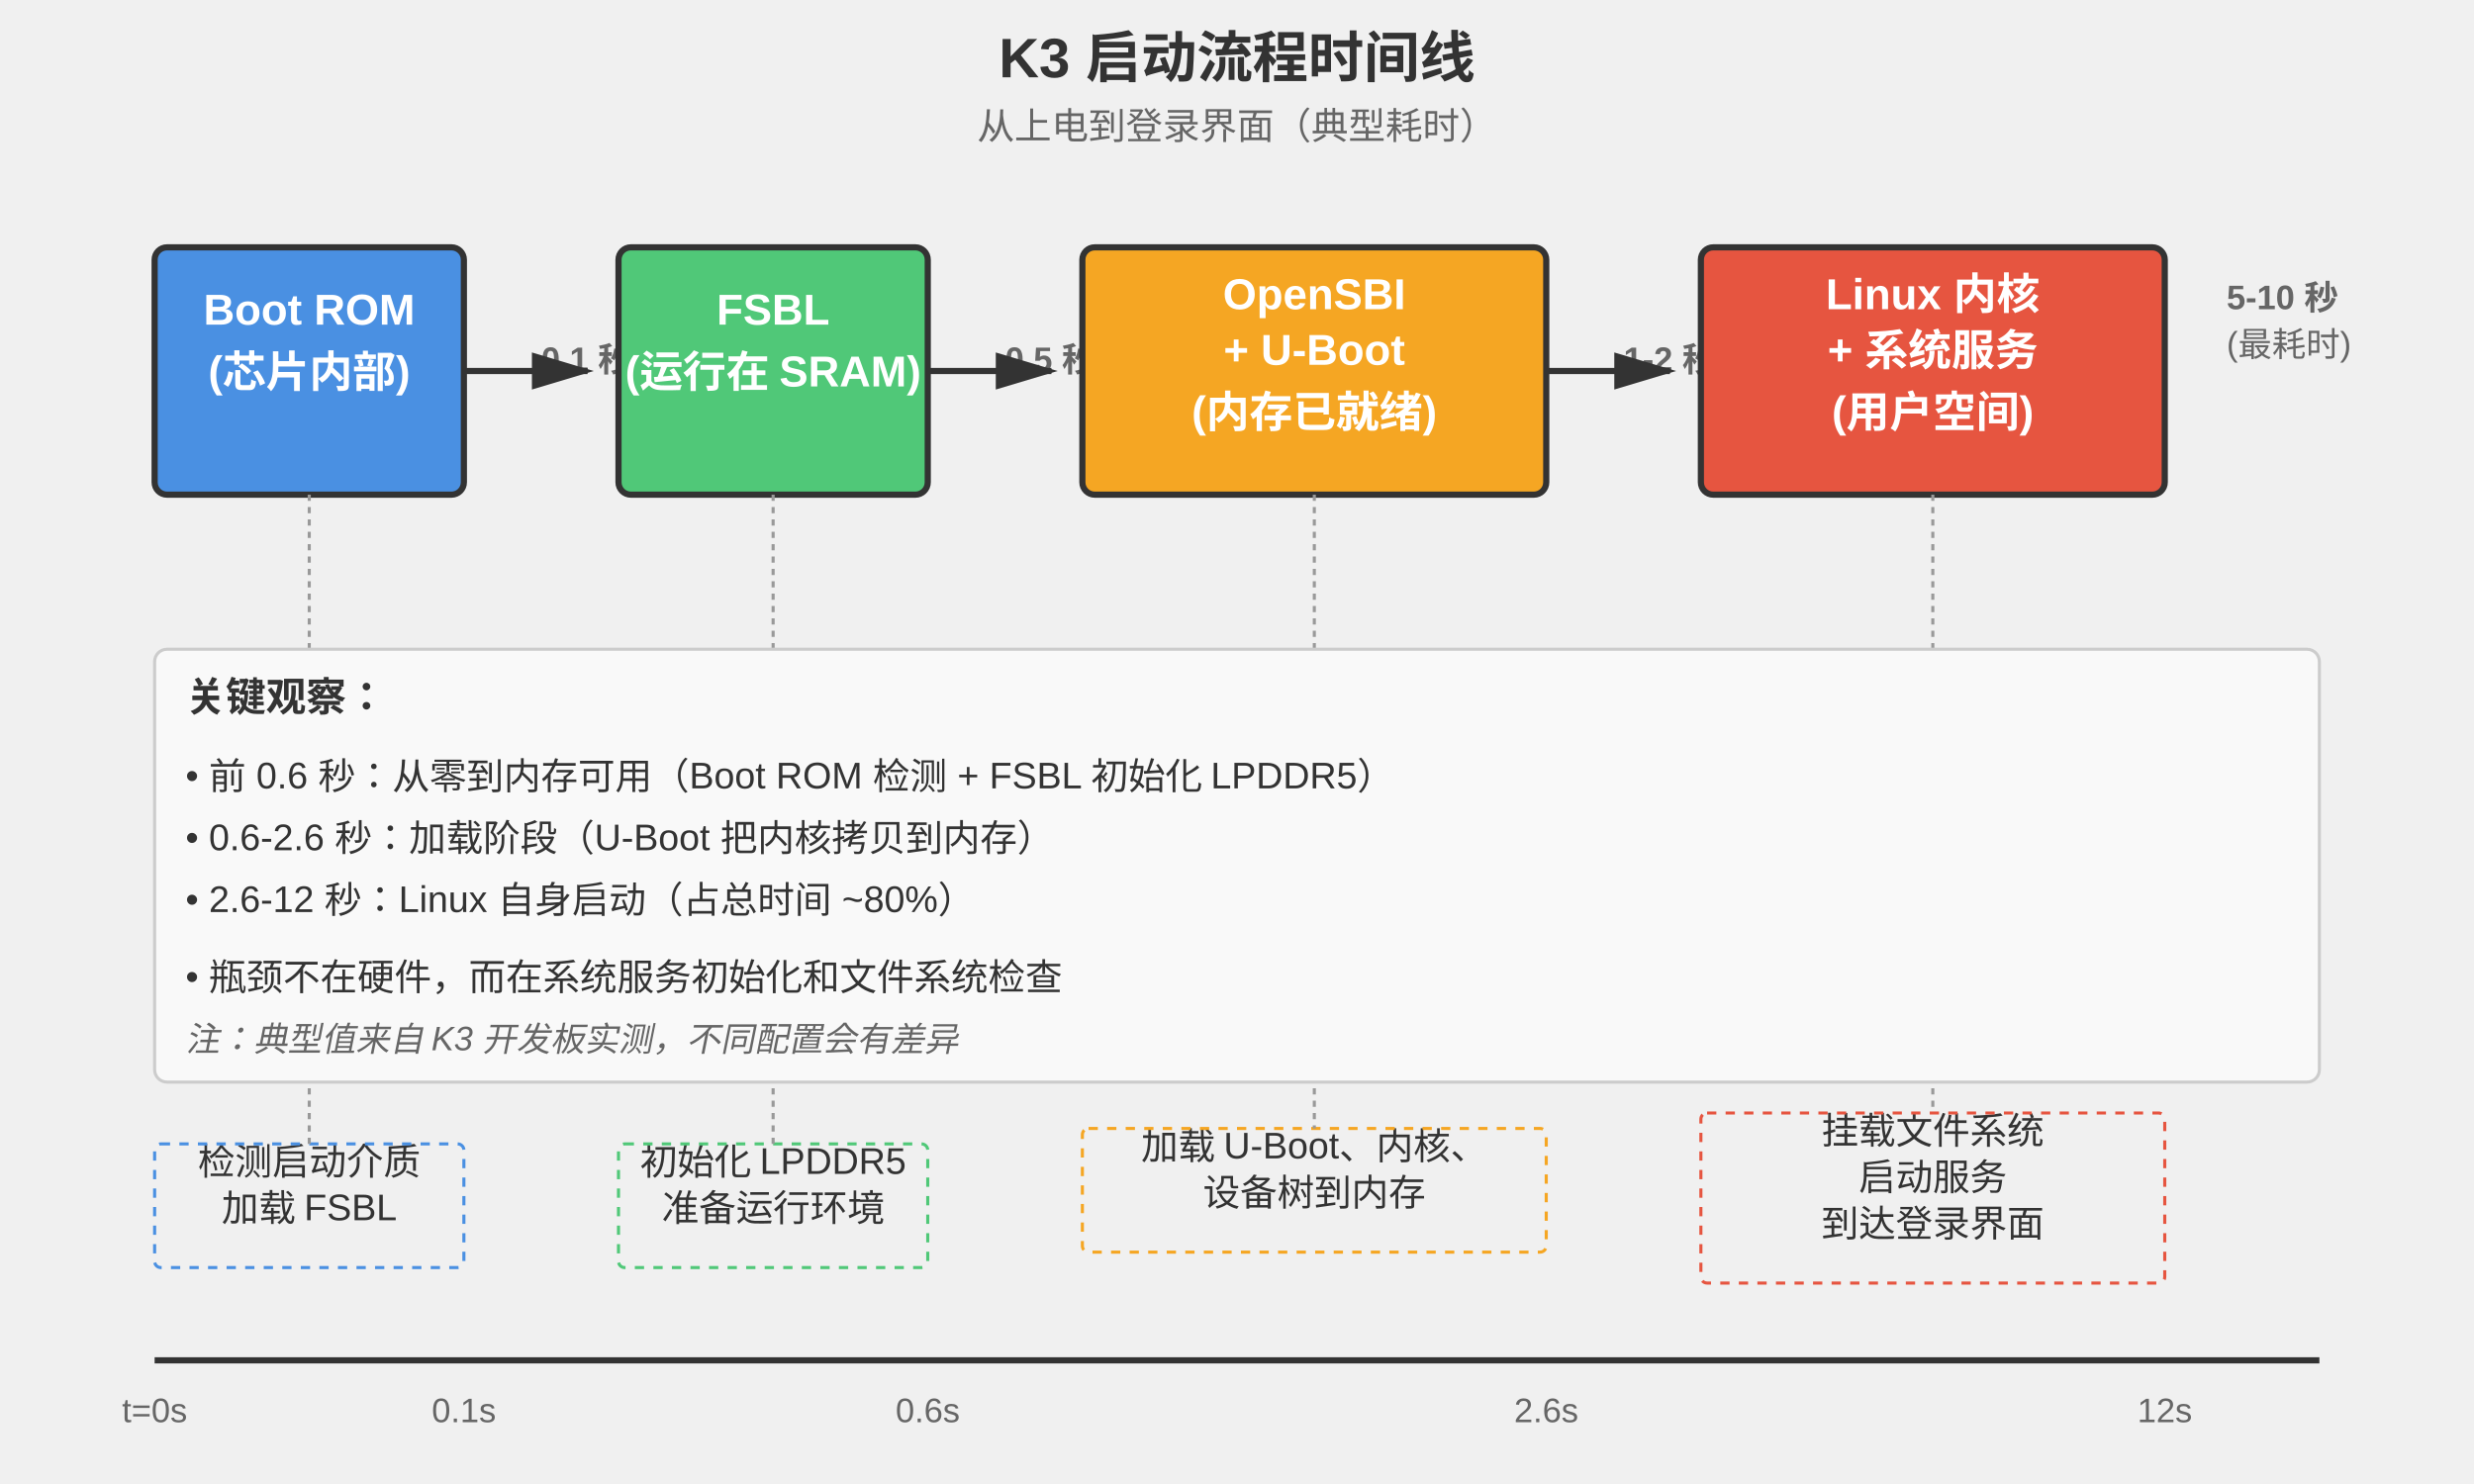
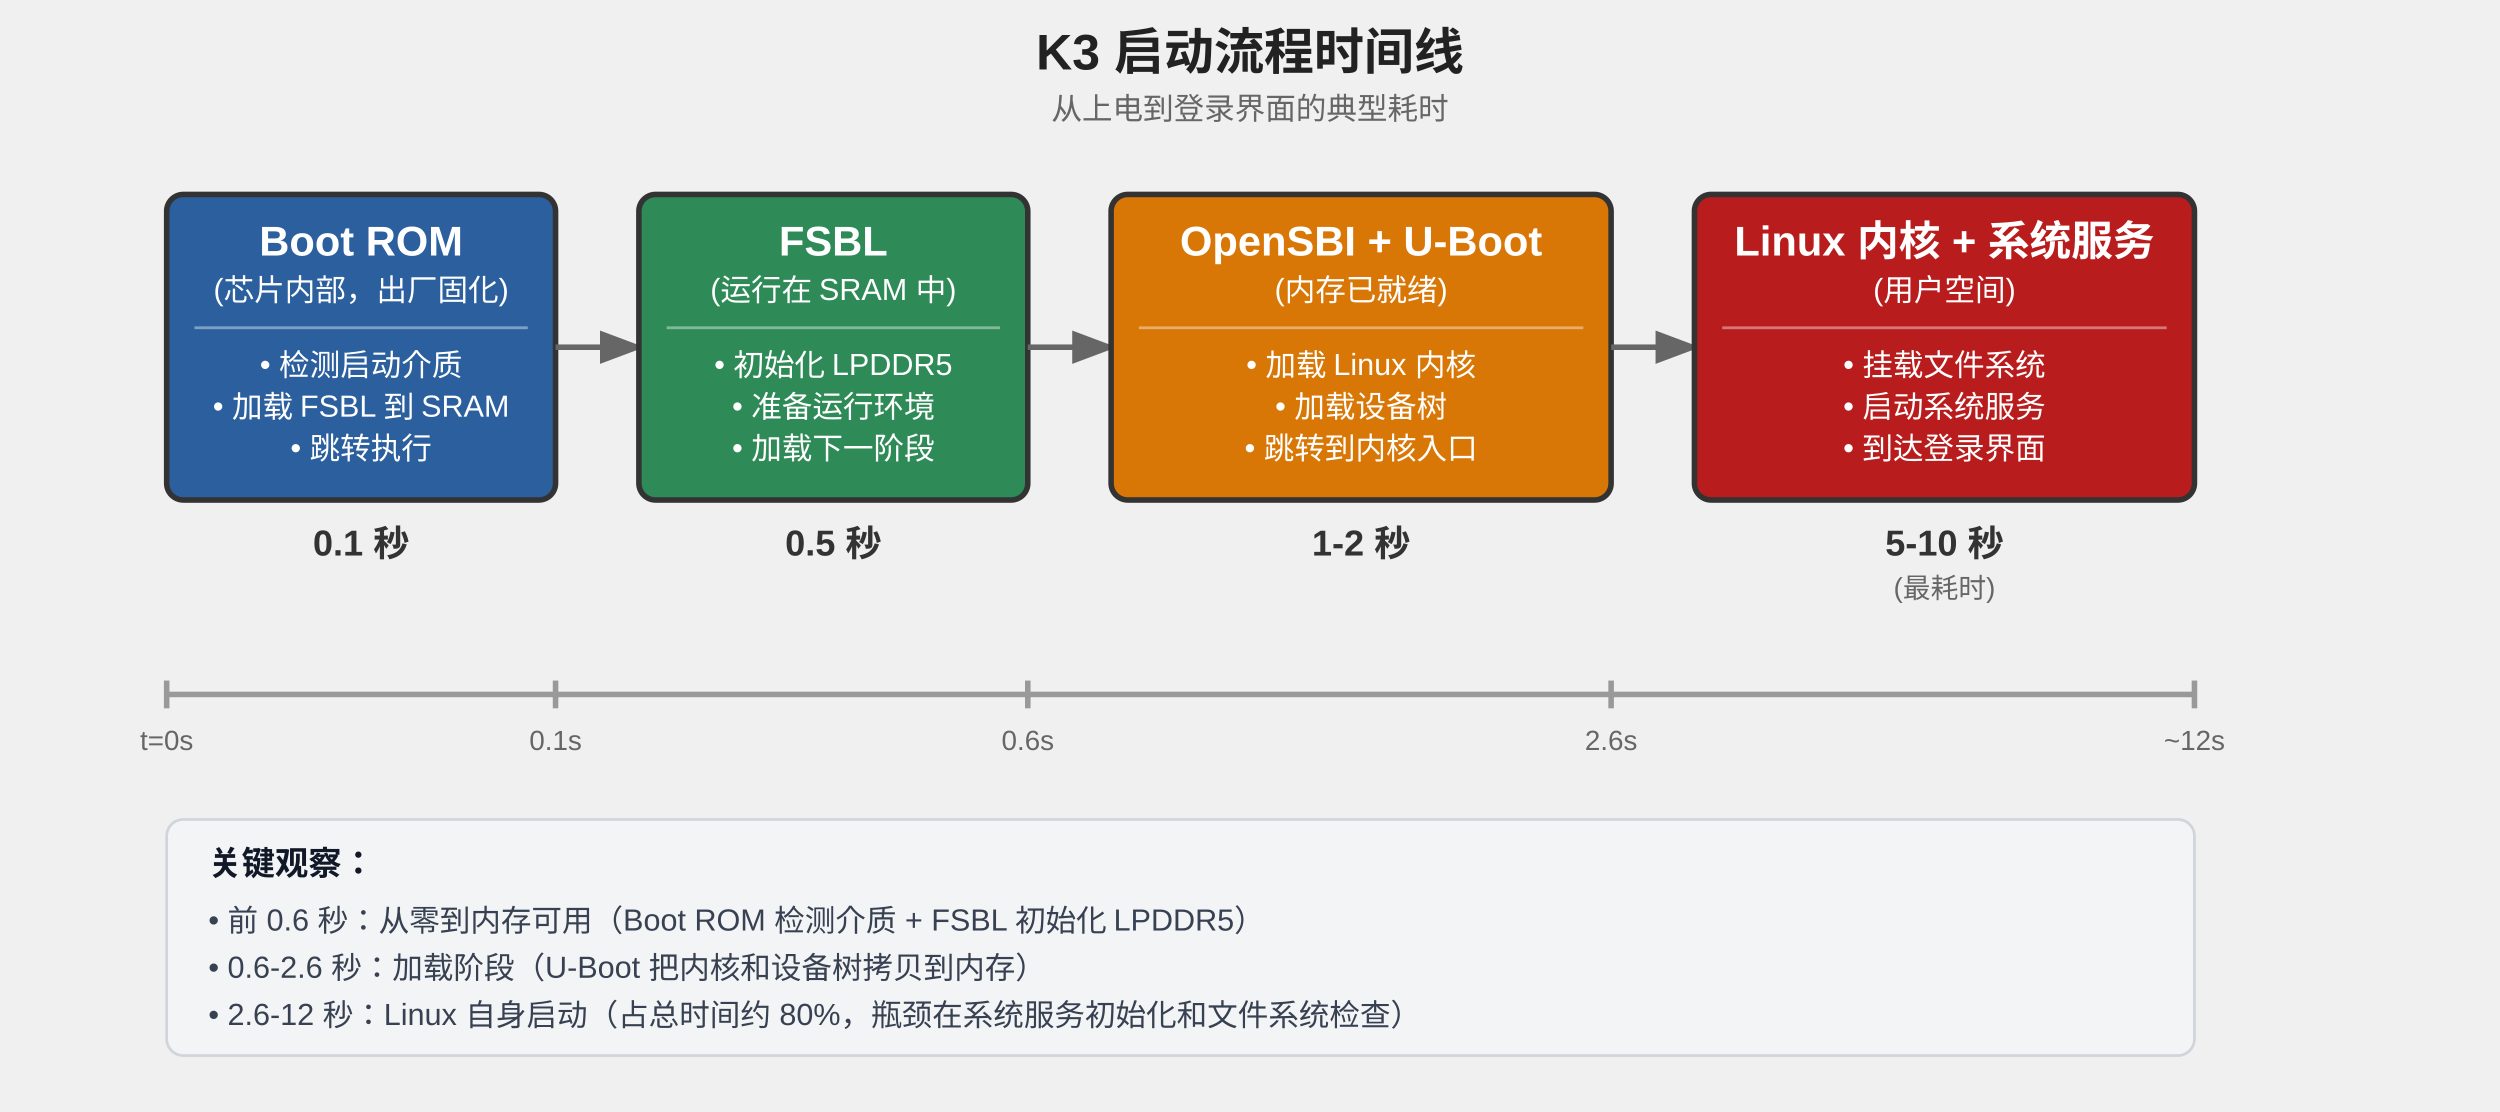
- <svg xmlns="http://www.w3.org/2000/svg" viewBox="0 0 800 480" font-family="Arial, sans-serif">
+ <svg xmlns="http://www.w3.org/2000/svg" viewBox="0 0 900 400" font-family="Arial, sans-serif">
  <defs>
    <style>
      .stage-box { stroke: #333; stroke-width: 2; }
-       .stage-text { fill: #fff; font-size: 14px; font-weight: bold; }
-       .task-text { font-size: 12px; fill: #333; }
-       .time-label { font-size: 11px; fill: #666; }
-       .arrow { stroke: #333; stroke-width: 2; fill: none; marker-end: url(#arrowhead); }
-       .timeline { stroke: #999; stroke-width: 1; stroke-dasharray: 2,2; }
+       .stage-title { fill: #fff; font-size: 15px; font-weight: bold; }
+       .stage-subtitle { fill: #fff; font-size: 11px; }
+       .stage-task { font-size: 11px; fill: #fff; }
+       .duration-label { font-size: 13px; fill: #333; font-weight: bold; }
+       .time-tick { font-size: 10px; fill: #666; }
+       .arrow { stroke: #666; stroke-width: 2; fill: none; marker-end: url(#arrowhead); }
    </style>
-     <marker id="arrowhead" markerWidth="10" markerHeight="10" refX="9" refY="3" orient="auto">
-       <polygon points="0 0, 10 3, 0 6" fill="#333" />
+     <marker id="arrowhead" markerWidth="8" markerHeight="8" refX="7" refY="3" orient="auto">
+       <polygon points="0 0, 8 3, 0 6" fill="#666" />
    </marker>
  </defs>
-   <text x="400" y="25" text-anchor="middle" font-size="18" font-weight="bold" fill="#333">K3 启动流程时间线</text>
-   <text x="400" y="45" text-anchor="middle" font-size="12" fill="#666">从上电到登录界面（典型耗时）</text>
-   <line x1="50" y1="440" x2="750" y2="440" stroke="#333" stroke-width="2" />
-   <text x="50" y="460" text-anchor="middle" class="time-label">t=0s</text>
-   <text x="150" y="460" text-anchor="middle" class="time-label">0.1s</text>
-   <text x="300" y="460" text-anchor="middle" class="time-label">0.6s</text>
-   <text x="500" y="460" text-anchor="middle" class="time-label">2.6s</text>
-   <text x="700" y="460" text-anchor="middle" class="time-label">12s</text>
-   <rect x="50" y="80" width="100" height="80" rx="4" class="stage-box" fill="#4A90E2" />
-   <text x="100" y="105" text-anchor="middle" class="stage-text">Boot ROM</text>
-   <text x="100" y="125" text-anchor="middle" class="stage-text">(芯片内部)</text>
-   <text x="100" y="380" text-anchor="middle" class="task-text">检测启动介质</text>
-   <text x="100" y="395" text-anchor="middle" class="task-text">加载 FSBL</text>
-   <rect x="50" y="370" width="100" height="40" rx="2" fill="none" stroke="#4A90E2" stroke-width="1" stroke-dasharray="3,3" />
-   <path d="M 100 160 L 100 370" class="timeline" />
-   <text x="175" y="120" class="time-label" font-weight="bold">0.1 秒</text>
-   <rect x="200" y="80" width="100" height="80" rx="4" class="stage-box" fill="#50C878" />
-   <text x="250" y="105" text-anchor="middle" class="stage-text">FSBL</text>
-   <text x="250" y="125" text-anchor="middle" class="stage-text">(运行在 SRAM)</text>
-   <text x="250" y="380" text-anchor="middle" class="task-text">初始化 LPDDR5</text>
-   <text x="250" y="395" text-anchor="middle" class="task-text">准备运行环境</text>
-   <rect x="200" y="370" width="100" height="40" rx="2" fill="none" stroke="#50C878" stroke-width="1" stroke-dasharray="3,3" />
-   <path d="M 250 160 L 250 370" class="timeline" />
-   <text x="325" y="120" class="time-label" font-weight="bold">0.5 秒</text>
-   <path d="M 150 120 L 190 120" class="arrow" />
-   <rect x="350" y="80" width="150" height="80" rx="4" class="stage-box" fill="#F5A623" />
-   <text x="425" y="100" text-anchor="middle" class="stage-text">OpenSBI</text>
-   <text x="425" y="118" text-anchor="middle" class="stage-text">+ U-Boot</text>
-   <text x="425" y="138" text-anchor="middle" class="stage-text">(内存已就绪)</text>
-   <text x="425" y="375" text-anchor="middle" class="task-text">加载 U-Boot、内核、</text>
-   <text x="425" y="390" text-anchor="middle" class="task-text">设备树到内存</text>
-   <rect x="350" y="365" width="150" height="40" rx="2" fill="none" stroke="#F5A623" stroke-width="1" stroke-dasharray="3,3" />
-   <path d="M 425 160 L 425 365" class="timeline" />
-   <text x="525" y="120" class="time-label" font-weight="bold">1-2 秒</text>
-   <path d="M 300 120 L 340 120" class="arrow" />
-   <rect x="550" y="80" width="150" height="80" rx="4" class="stage-box" fill="#E65540" />
-   <text x="625" y="100" text-anchor="middle" class="stage-text">Linux 内核</text>
-   <text x="625" y="118" text-anchor="middle" class="stage-text">+ 系统服务</text>
-   <text x="625" y="138" text-anchor="middle" class="stage-text">(用户空间)</text>
-   <text x="625" y="370" text-anchor="middle" class="task-text">挂载文件系统</text>
-   <text x="625" y="385" text-anchor="middle" class="task-text">启动服务</text>
-   <text x="625" y="400" text-anchor="middle" class="task-text">到达登录界面</text>
-   <rect x="550" y="360" width="150" height="55" rx="2" fill="none" stroke="#E65540" stroke-width="1" stroke-dasharray="3,3" />
-   <path d="M 625 160 L 625 360" class="timeline" />
-   <text x="720" y="100" class="time-label" font-weight="bold">5-10 秒</text>
-   <text x="720" y="115" class="time-label">(最耗时)</text>
-   <path d="M 500 120 L 540 120" class="arrow" />
-   <rect x="50" y="210" width="700" height="140" rx="4" fill="#f9f9f9" stroke="#ccc" stroke-width="1" />
-   <text x="60" y="230" font-size="13" font-weight="bold" fill="#333">关键观察：</text>
-   <text x="60" y="255" font-size="12" fill="#333">• 前 0.6 秒：从零到内存可用（Boot ROM 检测 + FSBL 初始化 LPDDR5）</text>
-   <text x="60" y="275" font-size="12" fill="#333">• 0.6-2.6 秒：加载阶段（U-Boot 把内核拷贝到内存）</text>
-   <text x="60" y="295" font-size="12" fill="#333">• 2.6-12 秒：Linux 自身启动（占总时间 ~80%）</text>
-   <text x="60" y="320" font-size="12" fill="#333">• 瓶颈不在硬件，而在系统服务初始化和文件系统检查</text>
-   <text x="60" y="340" font-size="11" fill="#666" font-style="italic">注：典型值来自 K3 开发板实测，不同配置会有差异</text>
+   <text x="450" y="25" text-anchor="middle" font-size="18" font-weight="bold" fill="#222">K3 启动流程时间线</text>
+   <text x="450" y="43" text-anchor="middle" font-size="11" fill="#666">从上电到登录界面的典型耗时</text>
+   <rect x="60" y="70" width="140" height="110" rx="6" class="stage-box" fill="#2C5F9E" />
+   <text x="130" y="92" text-anchor="middle" class="stage-title">Boot ROM</text>
+   <text x="130" y="108" text-anchor="middle" class="stage-subtitle">(芯片内部，出厂固化)</text>
+   <line x1="70" y1="118" x2="190" y2="118" stroke="#fff" stroke-width="1" opacity="0.4" />
+   <text x="130" y="135" text-anchor="middle" class="stage-task">• 检测启动介质</text>
+   <text x="130" y="150" text-anchor="middle" class="stage-task">• 加载 FSBL 到 SRAM</text>
+   <text x="130" y="165" text-anchor="middle" class="stage-task">• 跳转执行</text>
+   <text x="130" y="200" text-anchor="middle" class="duration-label">0.1 秒</text>
+   <path d="M 200 125 L 230 125" class="arrow" />
+   <rect x="230" y="70" width="140" height="110" rx="6" class="stage-box" fill="#2E8B57" />
+   <text x="300" y="92" text-anchor="middle" class="stage-title">FSBL</text>
+   <text x="300" y="108" text-anchor="middle" class="stage-subtitle">(运行在 SRAM 中)</text>
+   <line x1="240" y1="118" x2="360" y2="118" stroke="#fff" stroke-width="1" opacity="0.4" />
+   <text x="300" y="135" text-anchor="middle" class="stage-task">• 初始化 LPDDR5</text>
+   <text x="300" y="150" text-anchor="middle" class="stage-task">• 准备运行环境</text>
+   <text x="300" y="165" text-anchor="middle" class="stage-task">• 加载下一阶段</text>
+   <text x="300" y="200" text-anchor="middle" class="duration-label">0.5 秒</text>
+   <path d="M 370 125 L 400 125" class="arrow" />
+   <rect x="400" y="70" width="180" height="110" rx="6" class="stage-box" fill="#D97706" />
+   <text x="490" y="92" text-anchor="middle" class="stage-title">OpenSBI + U-Boot</text>
+   <text x="490" y="108" text-anchor="middle" class="stage-subtitle">(内存已就绪)</text>
+   <line x1="410" y1="118" x2="570" y2="118" stroke="#fff" stroke-width="1" opacity="0.4" />
+   <text x="490" y="135" text-anchor="middle" class="stage-task">• 加载 Linux 内核</text>
+   <text x="490" y="150" text-anchor="middle" class="stage-task">• 加载设备树</text>
+   <text x="490" y="165" text-anchor="middle" class="stage-task">• 跳转到内核入口</text>
+   <text x="490" y="200" text-anchor="middle" class="duration-label">1-2 秒</text>
+   <path d="M 580 125 L 610 125" class="arrow" />
+   <rect x="610" y="70" width="180" height="110" rx="6" class="stage-box" fill="#B91C1C" />
+   <text x="700" y="92" text-anchor="middle" class="stage-title">Linux 内核 + 系统服务</text>
+   <text x="700" y="108" text-anchor="middle" class="stage-subtitle">(用户空间)</text>
+   <line x1="620" y1="118" x2="780" y2="118" stroke="#fff" stroke-width="1" opacity="0.4" />
+   <text x="700" y="135" text-anchor="middle" class="stage-task">• 挂载文件系统</text>
+   <text x="700" y="150" text-anchor="middle" class="stage-task">• 启动系统服务</text>
+   <text x="700" y="165" text-anchor="middle" class="stage-task">• 到达登录界面</text>
+   <text x="700" y="200" text-anchor="middle" class="duration-label">5-10 秒</text>
+   <text x="700" y="215" text-anchor="middle" font-size="10" fill="#666">(最耗时)</text>
+   <line x1="60" y1="250" x2="790" y2="250" stroke="#999" stroke-width="2" />
+   <line x1="60" y1="245" x2="60" y2="255" stroke="#999" stroke-width="2" />
+   <text x="60" y="270" text-anchor="middle" class="time-tick">t=0s</text>
+   <line x1="200" y1="245" x2="200" y2="255" stroke="#999" stroke-width="2" />
+   <text x="200" y="270" text-anchor="middle" class="time-tick">0.1s</text>
+   <line x1="370" y1="245" x2="370" y2="255" stroke="#999" stroke-width="2" />
+   <text x="370" y="270" text-anchor="middle" class="time-tick">0.6s</text>
+   <line x1="580" y1="245" x2="580" y2="255" stroke="#999" stroke-width="2" />
+   <text x="580" y="270" text-anchor="middle" class="time-tick">2.6s</text>
+   <line x1="790" y1="245" x2="790" y2="255" stroke="#999" stroke-width="2" />
+   <text x="790" y="270" text-anchor="middle" class="time-tick">~12s</text>
+   <rect x="60" y="295" width="730" height="85" rx="6" fill="#F3F4F6" stroke="#D1D5DB" stroke-width="1" />
+   <text x="75" y="315" font-size="12" font-weight="bold" fill="#111827">关键观察：</text>
+   <text x="75" y="335" font-size="11" fill="#374151">• 前 0.6 秒：从零到内存可用（Boot ROM 检测介质 + FSBL 初始化 LPDDR5）</text>
+   <text x="75" y="352" font-size="11" fill="#374151">• 0.6-2.6 秒：加载阶段（U-Boot 把内核和设备树拷贝到内存）</text>
+   <text x="75" y="369" font-size="11" fill="#374151">• 2.6-12 秒：Linux 自身启动（占总时间约 80%，瓶颈在系统服务初始化和文件系统检查）</text>
</svg>
